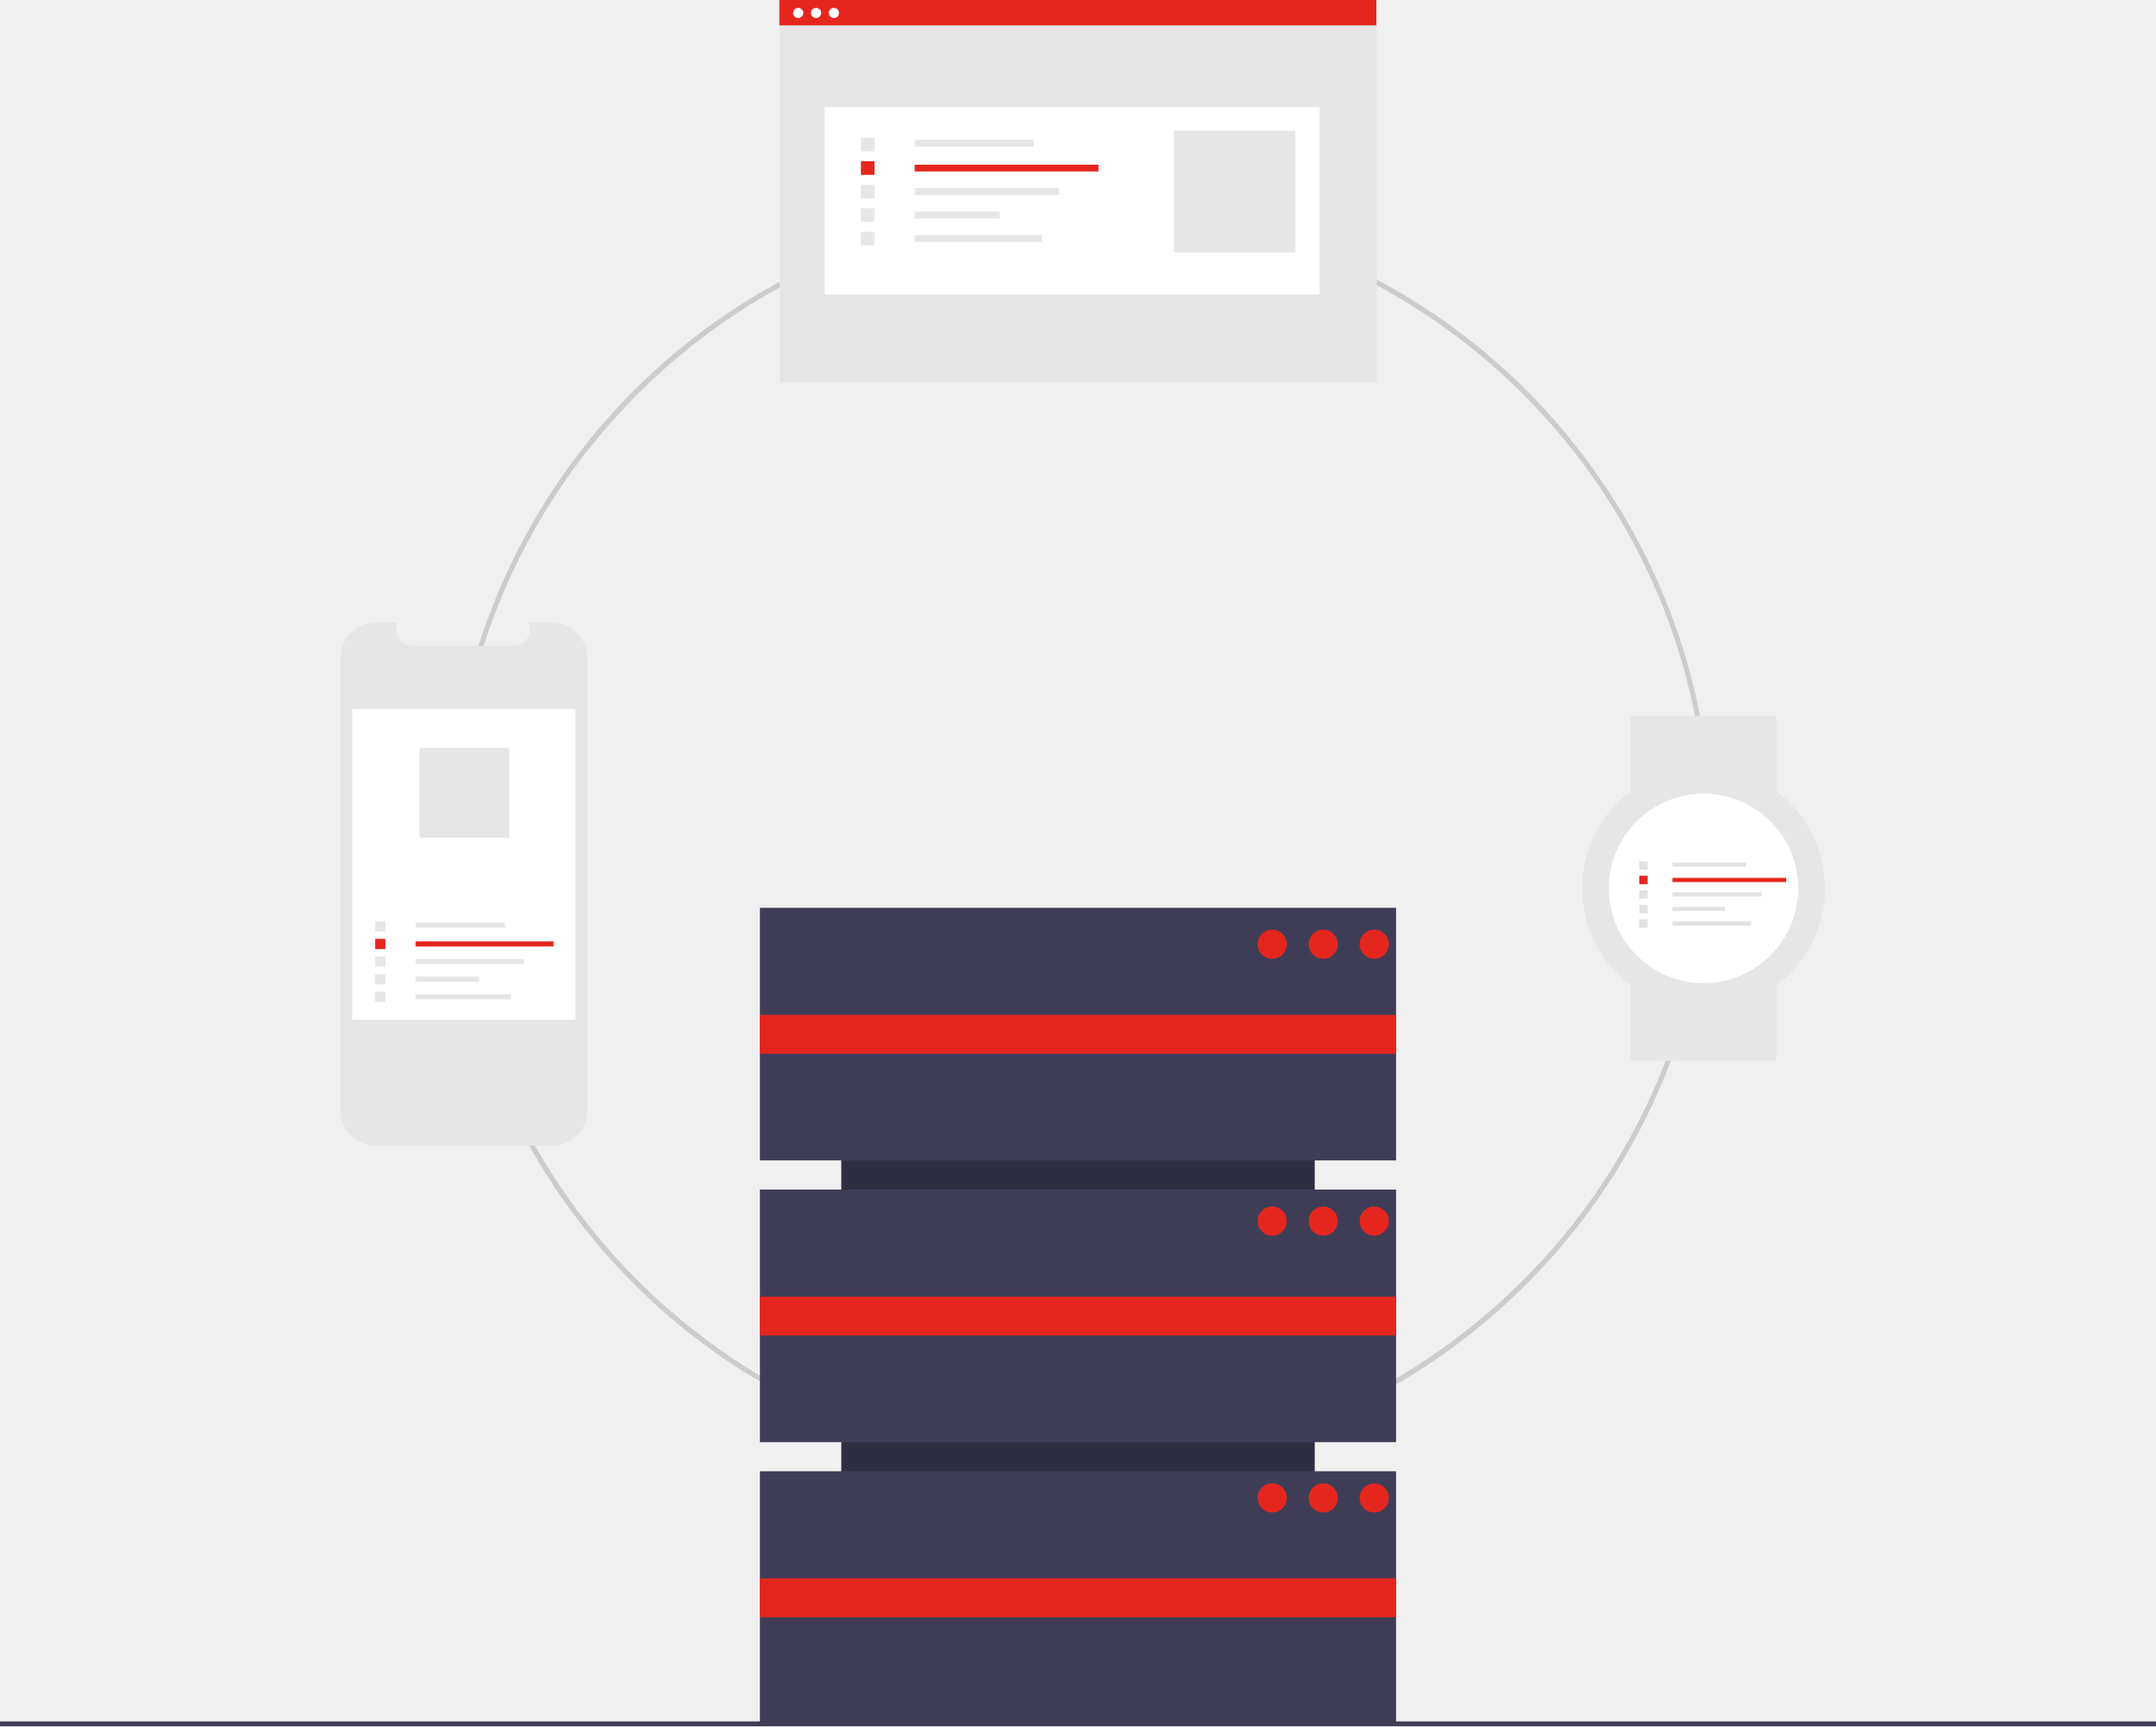
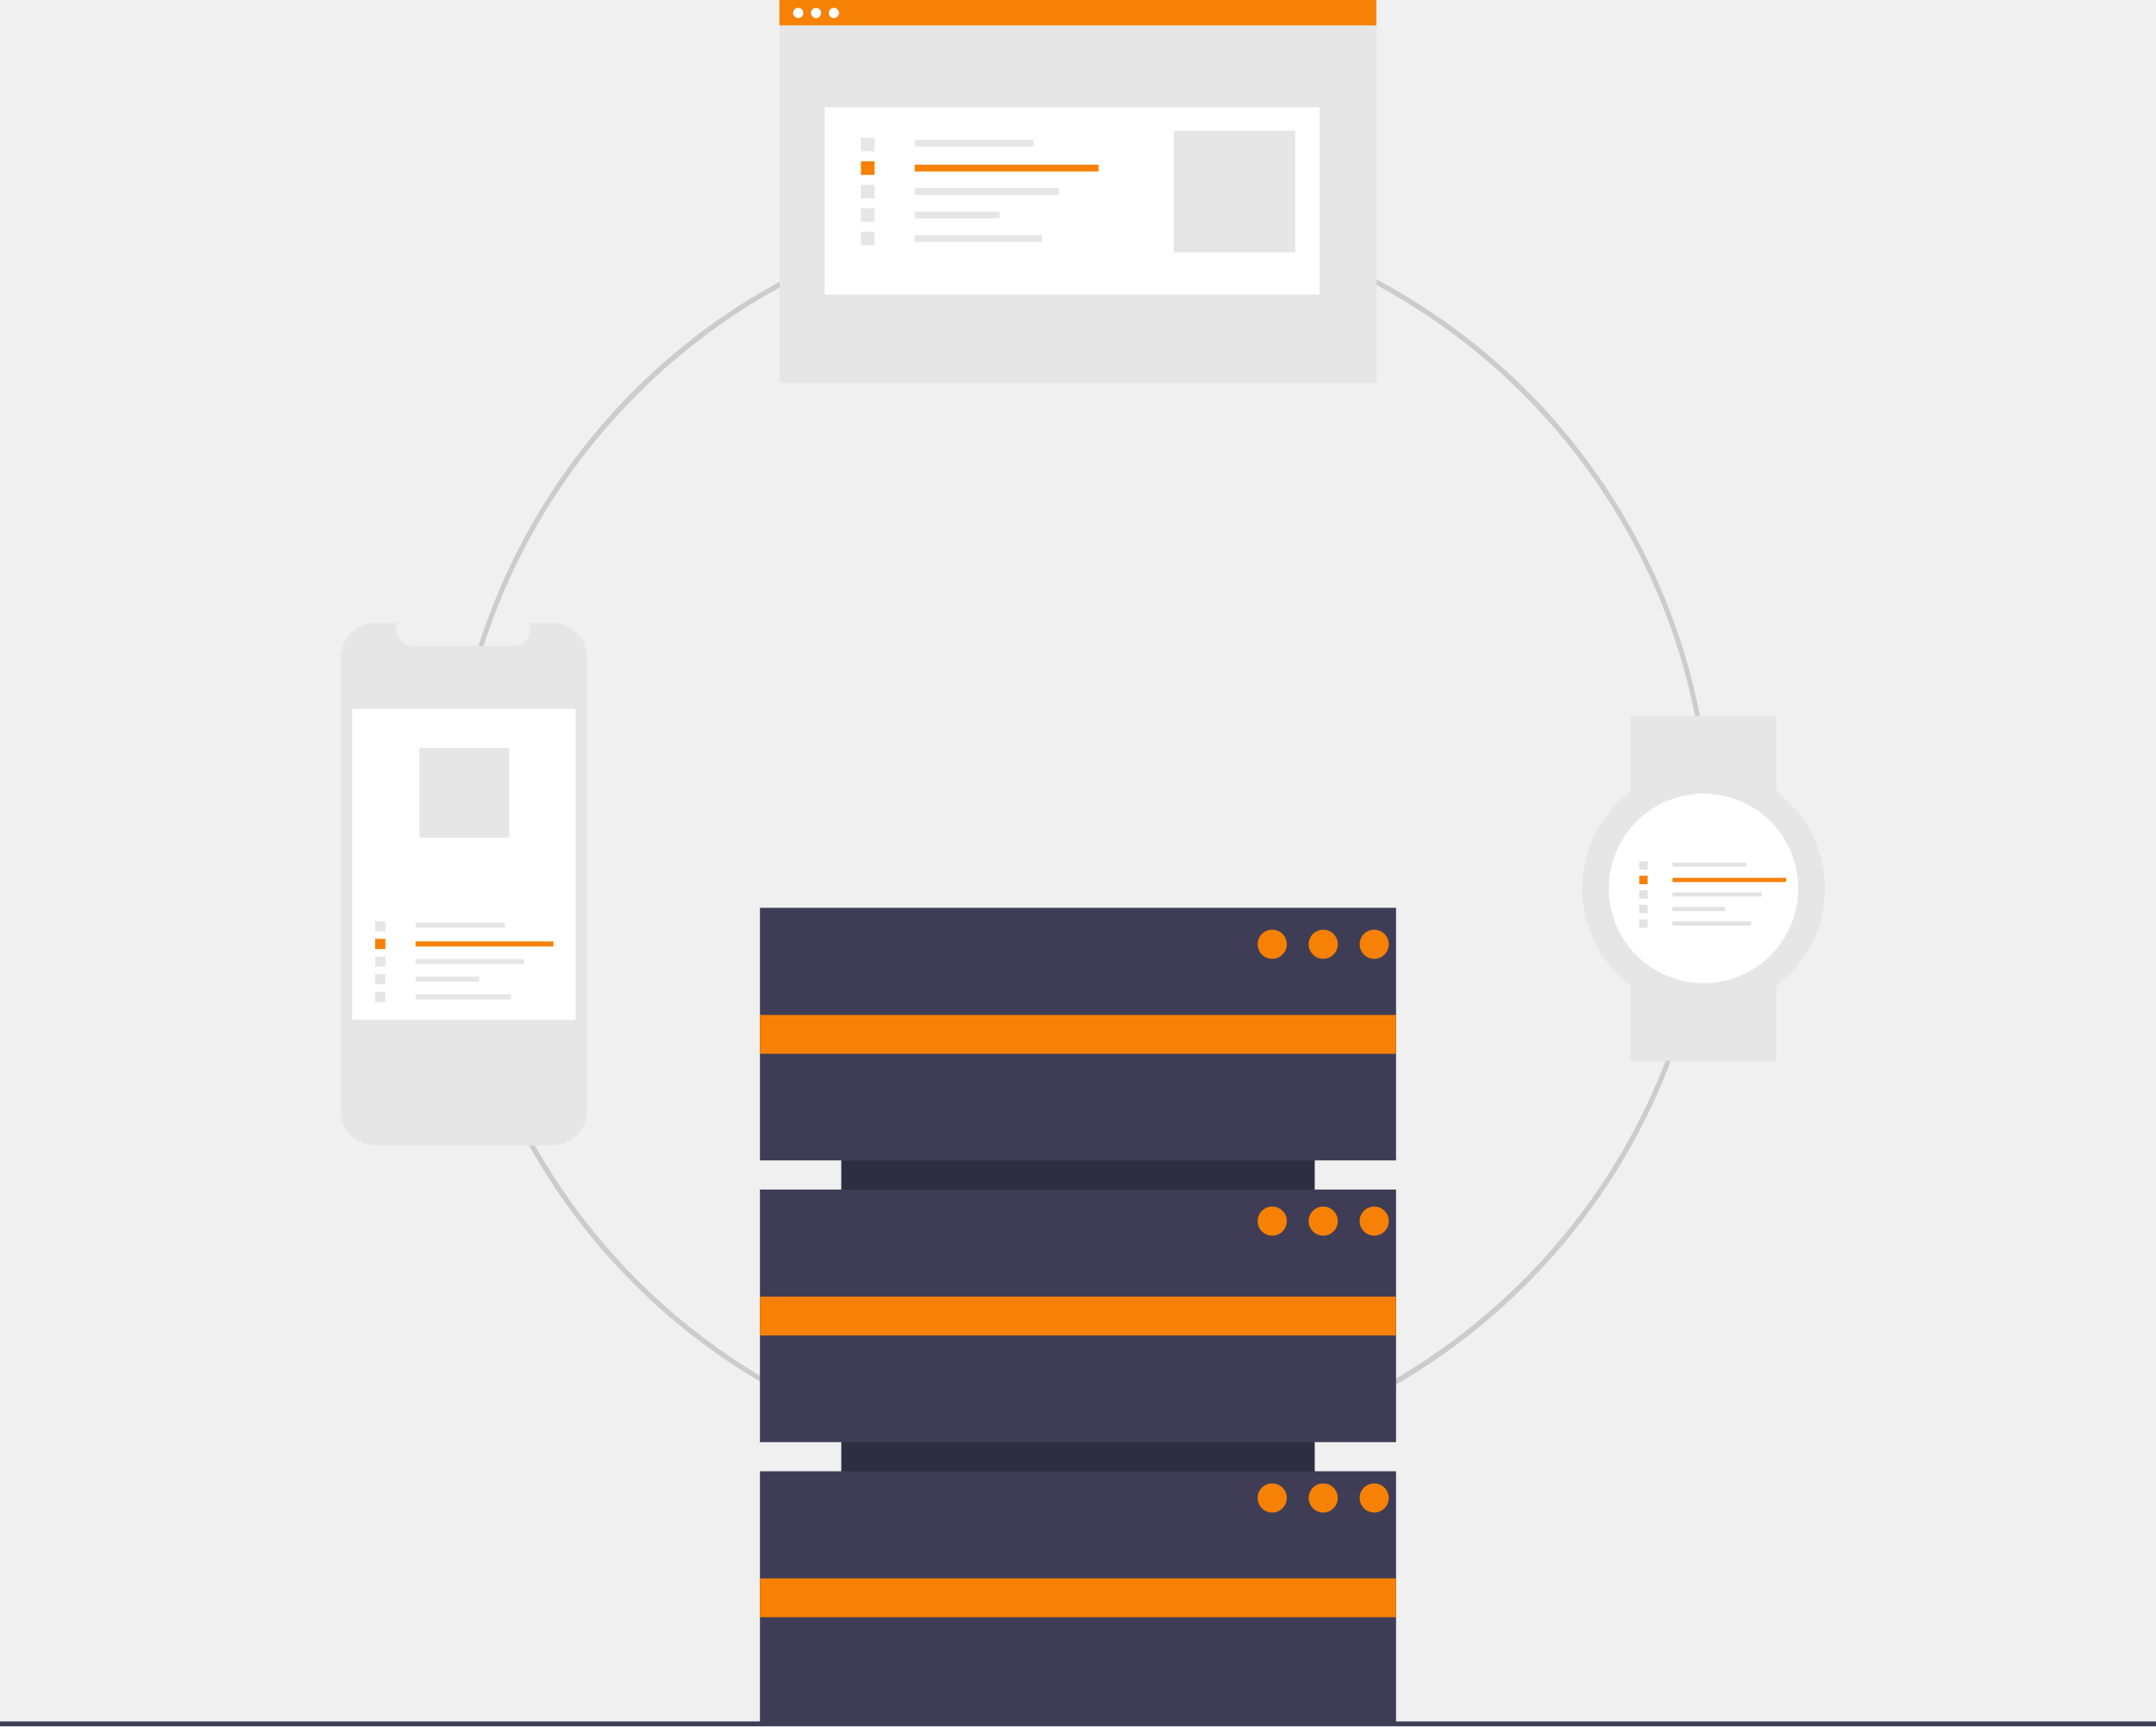
<svg xmlns="http://www.w3.org/2000/svg" data-name="Layer 1" width="888" height="710.807" viewBox="0 0 888 710.807">
  <path d="M600.936,699.404a260.064,260.064,0,1,1,183.894-76.171A258.365,258.365,0,0,1,600.936,699.404Zm0-518.129c-142.297,0-258.064,115.768-258.064,258.065s115.768,258.064,258.064,258.064S859,581.637,859,439.34,743.232,181.275,600.936,181.275Z" transform="translate(-156 -94.59648)" fill="#ccc" />
  <rect x="469" y="509.904" width="262" height="195" transform="translate(1051.404 -87.19257) rotate(90)" fill="#2f2e41" />
  <rect x="313" y="373.807" width="262" height="104" fill="#3f3d56" />
  <rect x="313" y="489.807" width="262" height="104" fill="#3f3d56" />
  <rect x="313" y="605.807" width="262" height="104" fill="#3f3d56" />
-   <rect x="313" y="417.904" width="262" height="16" fill="#e5261f" />
-   <rect x="313" y="533.904" width="262" height="16" fill="#e5261f" />
-   <rect x="313" y="649.904" width="262" height="16" fill="#e5261f" />
-   <circle cx="524" cy="388.807" r="6" fill="#e5261f" />
-   <circle cx="545" cy="388.807" r="6" fill="#e5261f" />
-   <circle cx="566" cy="388.807" r="6" fill="#e5261f" />
-   <circle cx="524" cy="502.807" r="6" fill="#e5261f" />
-   <circle cx="545" cy="502.807" r="6" fill="#e5261f" />
-   <circle cx="566" cy="502.807" r="6" fill="#e5261f" />
-   <circle cx="524" cy="616.807" r="6" fill="#e5261f" />
-   <circle cx="545" cy="616.807" r="6" fill="#e5261f" />
-   <circle cx="566" cy="616.807" r="6" fill="#e5261f" />
+   <rect x="313" y="417.904" width="262" height="16" fill="#f78104" />
+   <rect x="313" y="533.904" width="262" height="16" fill="#f78104" />
+   <rect x="313" y="649.904" width="262" height="16" fill="#f78104" />
+   <circle cx="524" cy="388.807" r="6" fill="#f78104" />
+   <circle cx="545" cy="388.807" r="6" fill="#f78104" />
+   <circle cx="566" cy="388.807" r="6" fill="#f78104" />
+   <circle cx="524" cy="502.807" r="6" fill="#f78104" />
+   <circle cx="545" cy="502.807" r="6" fill="#f78104" />
+   <circle cx="566" cy="502.807" r="6" fill="#f78104" />
+   <circle cx="524" cy="616.807" r="6" fill="#f78104" />
+   <circle cx="545" cy="616.807" r="6" fill="#f78104" />
+   <circle cx="566" cy="616.807" r="6" fill="#f78104" />
  <rect y="708.807" width="888" height="2" fill="#3f3d56" />
  <path d="M397.879,365.661v185.992a14.675,14.675,0,0,1-14.672,14.672H310.928a14.677,14.677,0,0,1-14.678-14.672V365.661a14.677,14.677,0,0,1,14.678-14.672h8.768a6.978,6.978,0,0,0,6.455,9.606h41.208a6.978,6.978,0,0,0,6.455-9.606h9.392A14.675,14.675,0,0,1,397.879,365.661Z" transform="translate(-156 -94.59648)" fill="#e6e6e6" />
  <rect x="145.064" y="291.91" width="92" height="128" fill="#fff" />
  <rect x="171.186" y="379.927" width="36.72" height="2.098" fill="#e6e6e6" />
-   <rect x="171.149" y="387.632" width="56.817" height="2.098" fill="#e5261f" />
+   <rect x="171.149" y="387.632" width="56.817" height="2.098" fill="#f78104" />
  <rect x="171.149" y="394.89" width="44.588" height="2.098" fill="#e6e6e6" />
  <rect x="171.149" y="402.149" width="26.228" height="2.098" fill="#e6e6e6" />
  <rect x="171.149" y="409.407" width="39.343" height="2.098" fill="#e6e6e6" />
  <rect x="154.533" y="379.324" width="4.197" height="4.197" fill="#e6e6e6" />
-   <rect x="154.533" y="386.582" width="4.197" height="4.197" fill="#e5261f" />
+   <rect x="154.533" y="386.582" width="4.197" height="4.197" fill="#f78104" />
  <rect x="154.533" y="393.841" width="4.197" height="4.197" fill="#e6e6e6" />
  <rect x="154.533" y="401.1" width="4.197" height="4.197" fill="#e6e6e6" />
  <rect x="154.533" y="408.358" width="4.197" height="4.197" fill="#e6e6e6" />
  <rect x="172.751" y="307.91" width="36.998" height="36.998" fill="#e6e6e6" />
  <rect x="321.111" y="0.139" width="245.884" height="157.475" fill="#e6e6e6" />
  <rect x="339.647" y="44.195" width="203.861" height="77.035" fill="#fff" />
  <rect x="376.789" y="57.542" width="48.927" height="2.796" fill="#e6e6e6" />
-   <rect x="376.74" y="67.807" width="75.705" height="2.796" fill="#e5261f" />
+   <rect x="376.74" y="67.807" width="75.705" height="2.796" fill="#f78104" />
  <rect x="376.74" y="77.479" width="59.411" height="2.796" fill="#e6e6e6" />
  <rect x="376.74" y="87.151" width="34.948" height="2.796" fill="#e6e6e6" />
  <rect x="376.74" y="96.822" width="52.422" height="2.796" fill="#e6e6e6" />
  <rect x="354.601" y="56.738" width="5.592" height="5.592" fill="#e6e6e6" />
-   <rect x="354.601" y="66.409" width="5.592" height="5.592" fill="#e5261f" />
+   <rect x="354.601" y="66.409" width="5.592" height="5.592" fill="#f78104" />
  <rect x="354.601" y="76.081" width="5.592" height="5.592" fill="#e6e6e6" />
  <rect x="354.601" y="85.753" width="5.592" height="5.592" fill="#e6e6e6" />
  <rect x="354.601" y="95.424" width="5.592" height="5.592" fill="#e6e6e6" />
  <rect x="483.445" y="53.847" width="50.059" height="50.059" fill="#e6e6e6" />
-   <rect x="321.006" width="245.884" height="10.446" fill="#e5261f" />
+   <rect x="321.006" width="245.884" height="10.446" fill="#f78104" />
  <circle cx="328.768" cy="5.341" r="2.097" fill="#fff" />
  <circle cx="336.117" cy="5.341" r="2.097" fill="#fff" />
  <circle cx="343.466" cy="5.341" r="2.097" fill="#fff" />
  <rect x="671.648" y="294.807" width="60" height="31" fill="#e6e6e6" />
  <rect x="671.648" y="405.807" width="60" height="31" fill="#e6e6e6" />
  <circle cx="701.648" cy="365.807" r="50" fill="#e6e6e6" />
  <circle cx="701.648" cy="365.807" r="39" fill="#fff" />
  <rect x="688.877" y="355.122" width="30.247" height="1.728" fill="#e2e2e2" />
-   <rect x="688.846" y="361.468" width="46.802" height="1.728" fill="#e5261f" />
+   <rect x="688.846" y="361.468" width="46.802" height="1.728" fill="#f78104" />
  <rect x="688.846" y="367.447" width="36.728" height="1.728" fill="#e2e2e2" />
  <rect x="688.846" y="373.426" width="21.605" height="1.728" fill="#e2e2e2" />
  <rect x="688.846" y="379.405" width="32.407" height="1.728" fill="#e2e2e2" />
  <rect x="675.16" y="354.625" width="3.457" height="3.457" fill="#e2e2e2" />
-   <rect x="675.16" y="360.604" width="3.457" height="3.457" fill="#e5261f" />
+   <rect x="675.16" y="360.604" width="3.457" height="3.457" fill="#f78104" />
  <rect x="675.16" y="366.583" width="3.457" height="3.457" fill="#e2e2e2" />
  <rect x="675.16" y="372.562" width="3.457" height="3.457" fill="#e2e2e2" />
  <rect x="675.16" y="378.541" width="3.457" height="3.457" fill="#e2e2e2" />
</svg>
